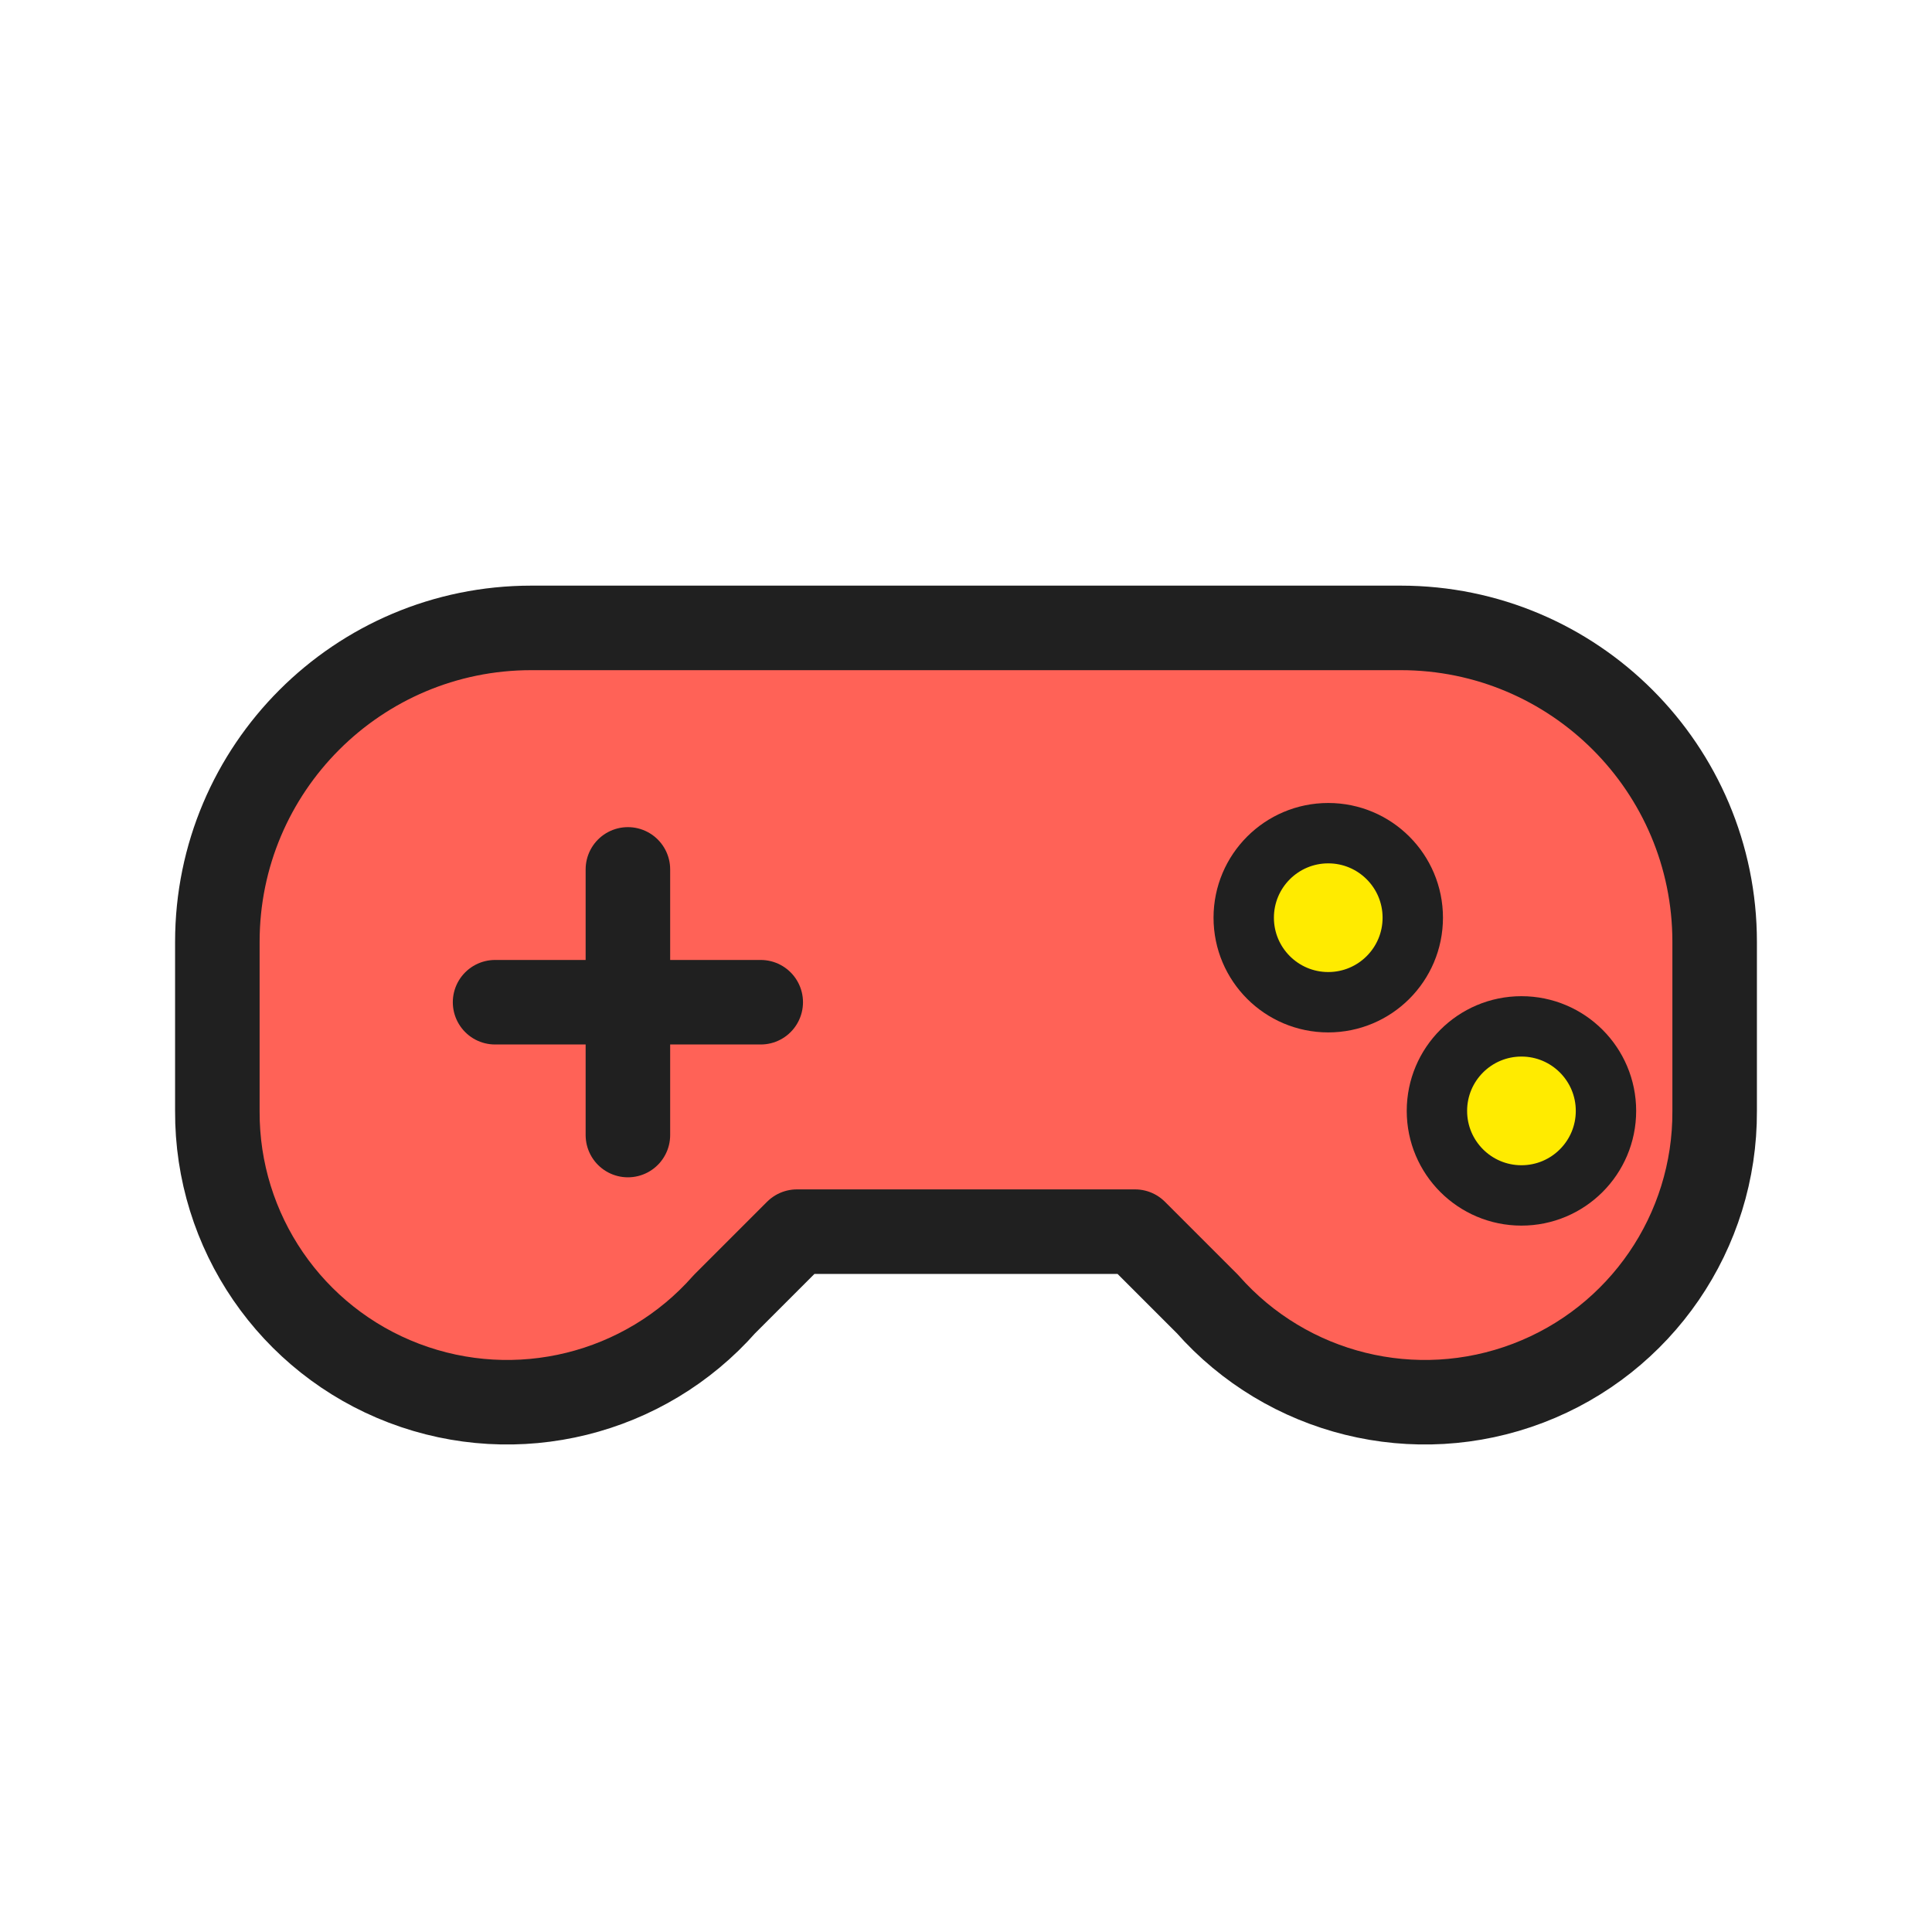
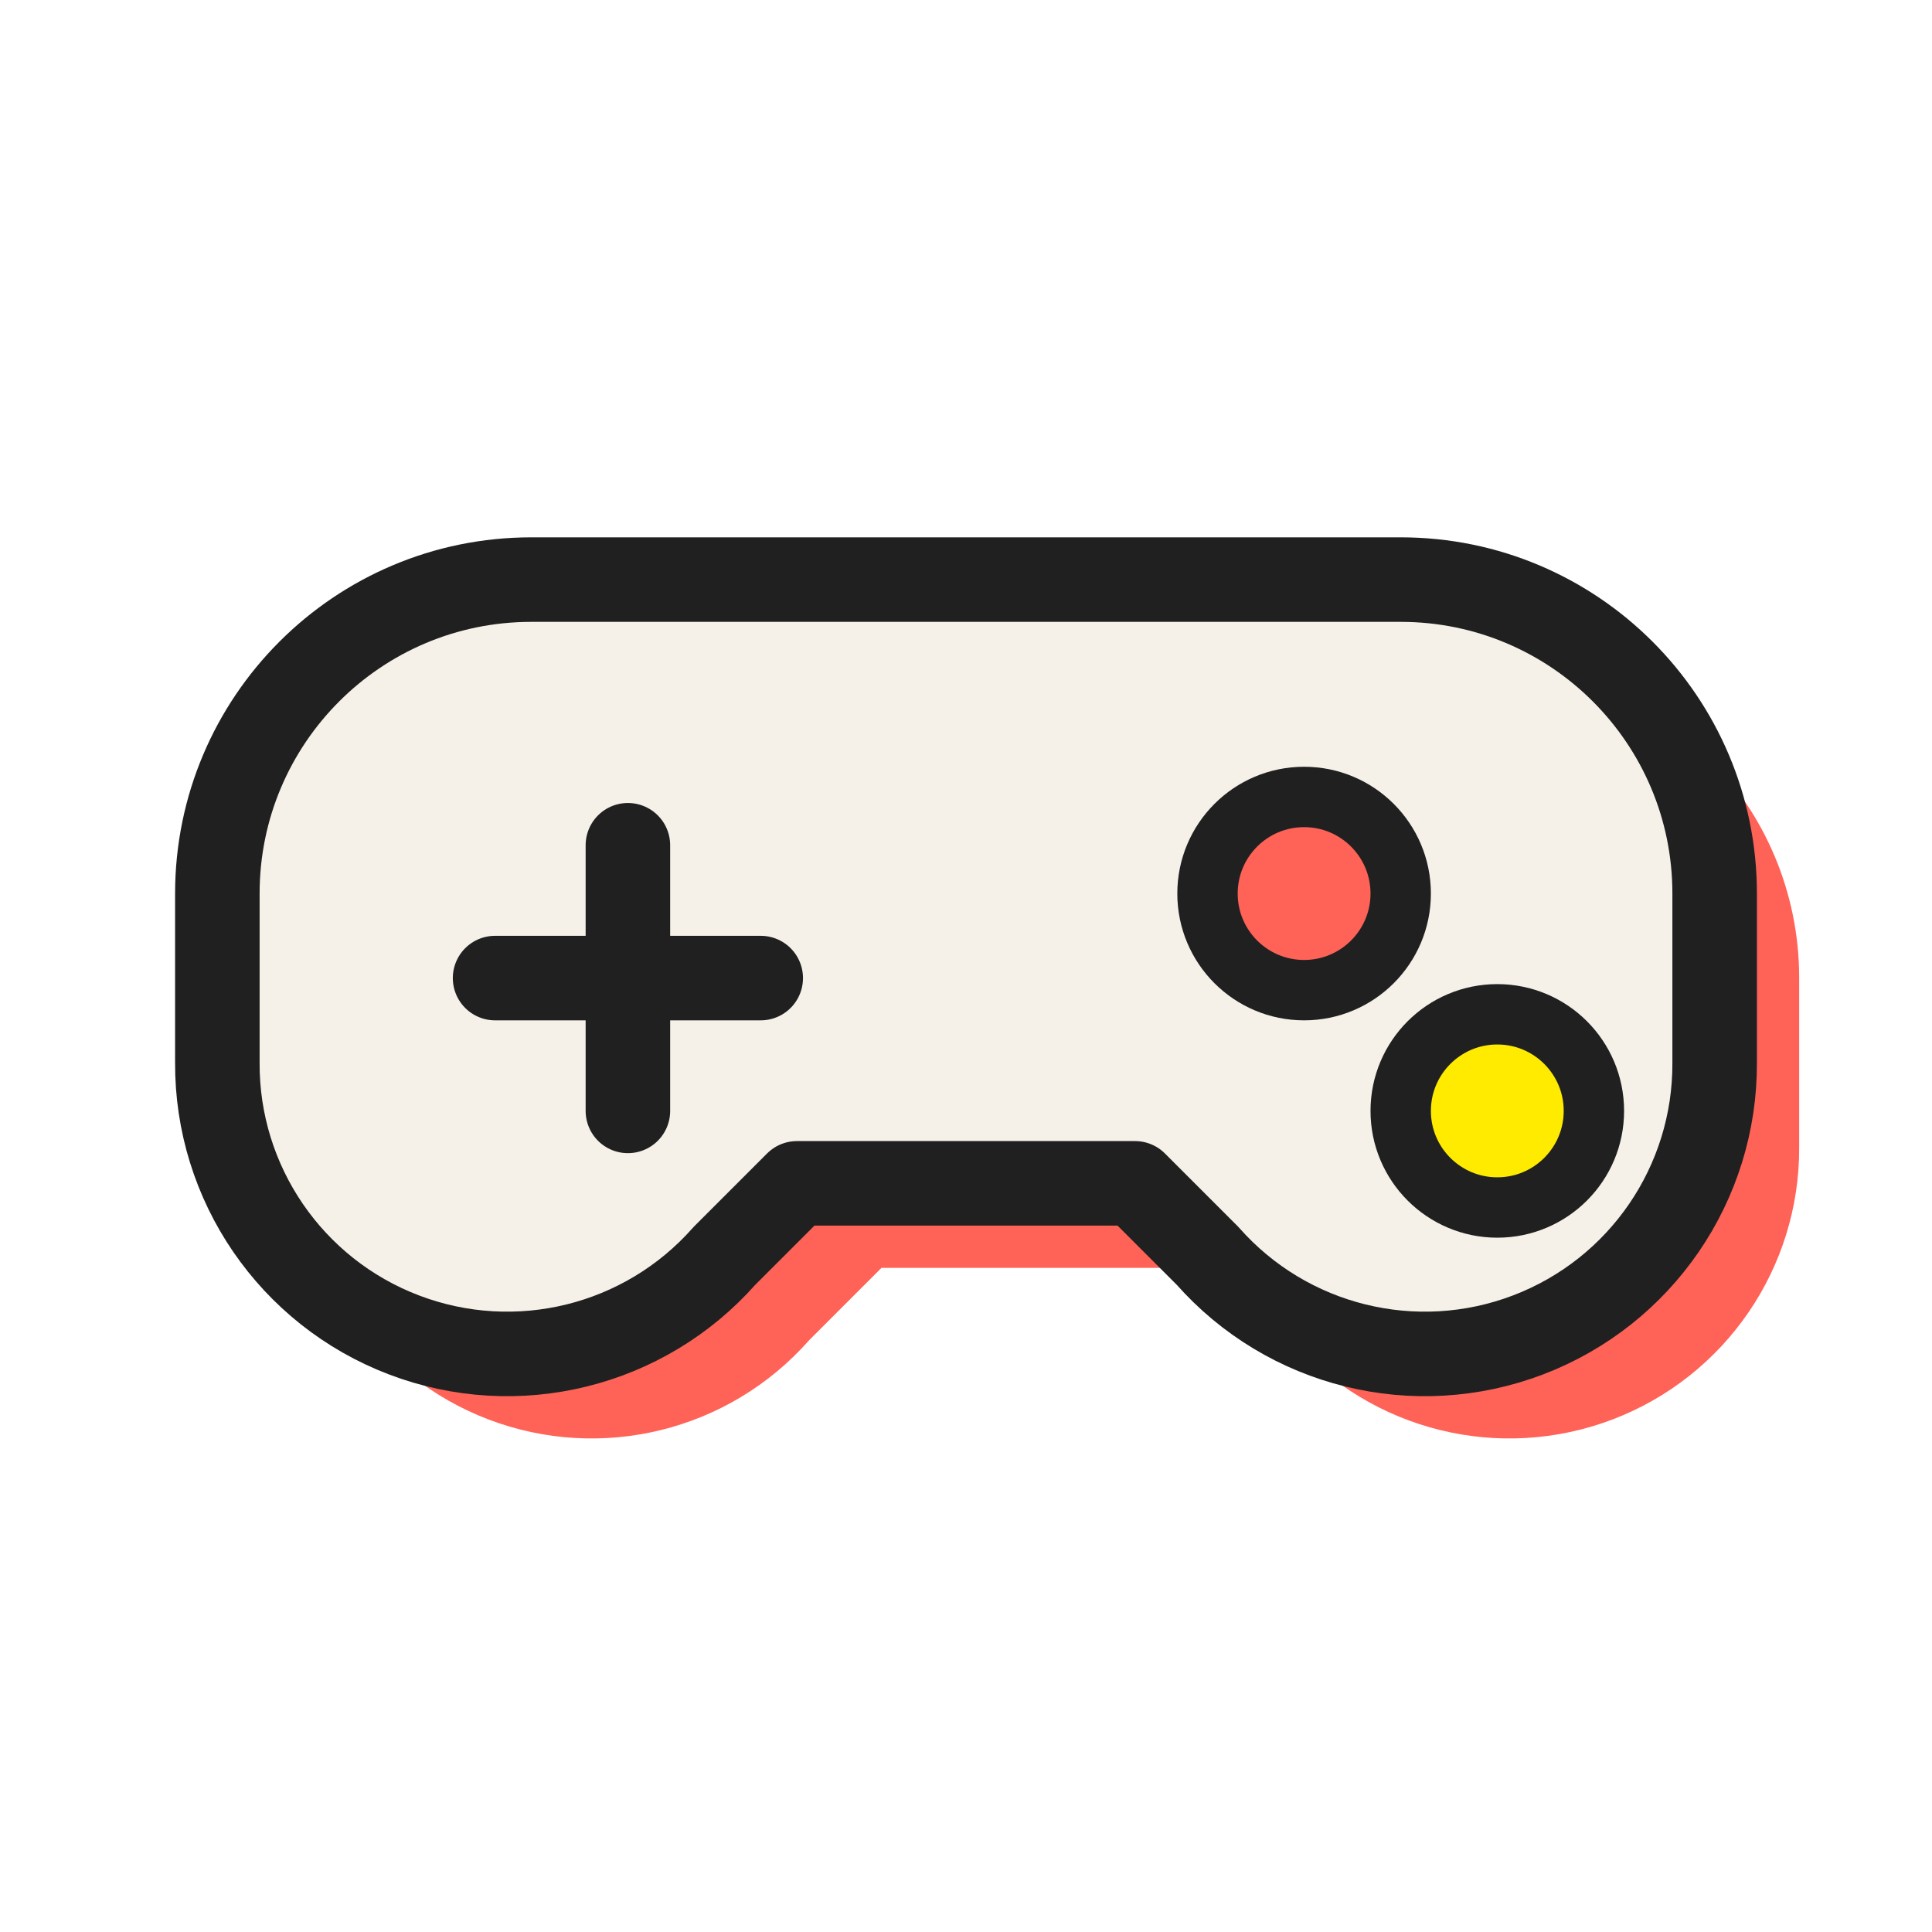
<svg xmlns="http://www.w3.org/2000/svg" viewBox="0 0 160 160" fill="none">
-   <path d="M44 52h72a26 26 0 0 1 26 26v14a24 24 0 0 1-42 16l-6-6H66l-6 6a24 24 0 0 1-42-16V78a26 26 0 0 1 26-26Z" fill="#FF6257" stroke="#202020" stroke-width="7" stroke-linejoin="round" />
-   <path d="M52 72v22M41 83h22" stroke="#202020" stroke-width="7" stroke-linecap="round" />
-   <circle cx="110" cy="76" r="7" fill="#FFEB00" stroke="#202020" stroke-width="5" />
-   <circle cx="126" cy="92" r="7" fill="#FFEB00" stroke="#202020" stroke-width="5" />
+   <defs>
+     <path id="pad" d="M44 48h72a26 26 0 0 1 26 26v14a24 24 0 0 1-42 16l-6-6H66l-6 6a24 24 0 0 1-42-16V74a26 26 0 0 1 26-26Z" />
+   </defs>
+   <use href="#pad" fill="#FF6257" transform="translate(7 7)" />
+   <use href="#pad" fill="#F6F1E8" stroke="#202020" stroke-width="7" stroke-linejoin="round" />
+   <path d="M52 70v22M41 81h22" stroke="#202020" stroke-width="7" stroke-linecap="round" />
+   <circle cx="108" cy="74" r="8" fill="#FF6257" stroke="#202020" stroke-width="5" />
+   <circle cx="124" cy="92" r="8" fill="#FFEB00" stroke="#202020" stroke-width="5" />
</svg>
